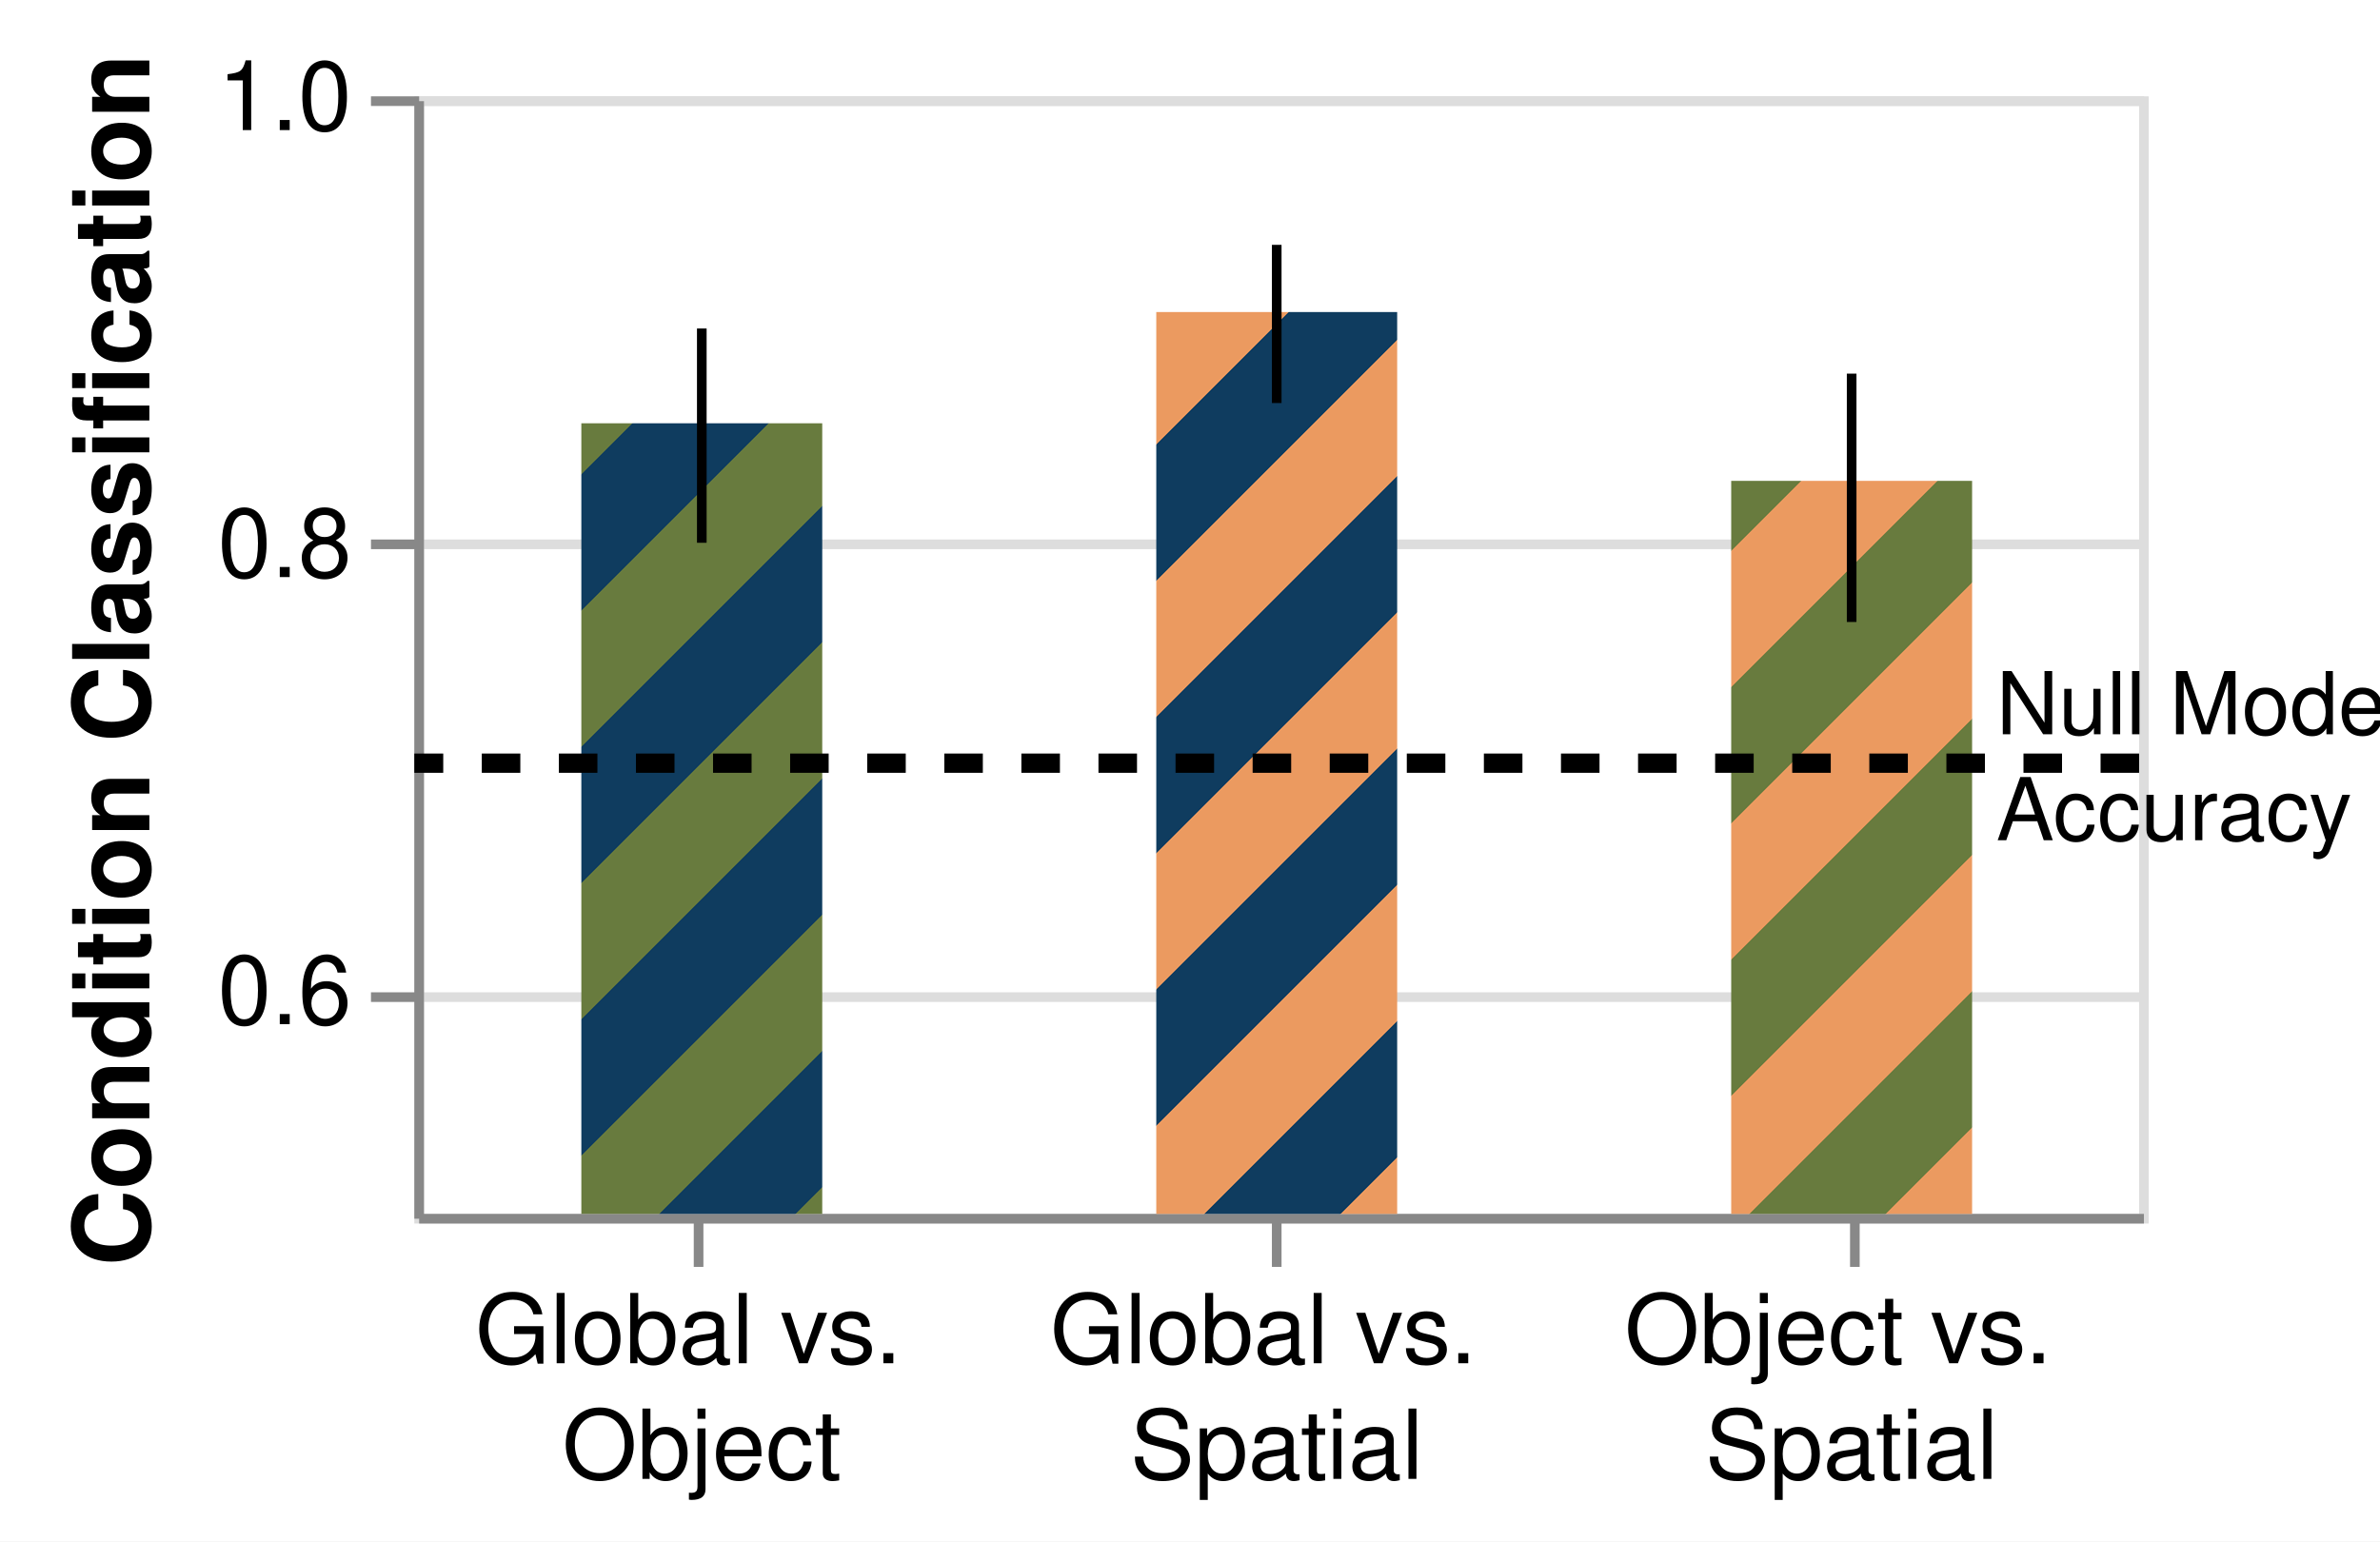
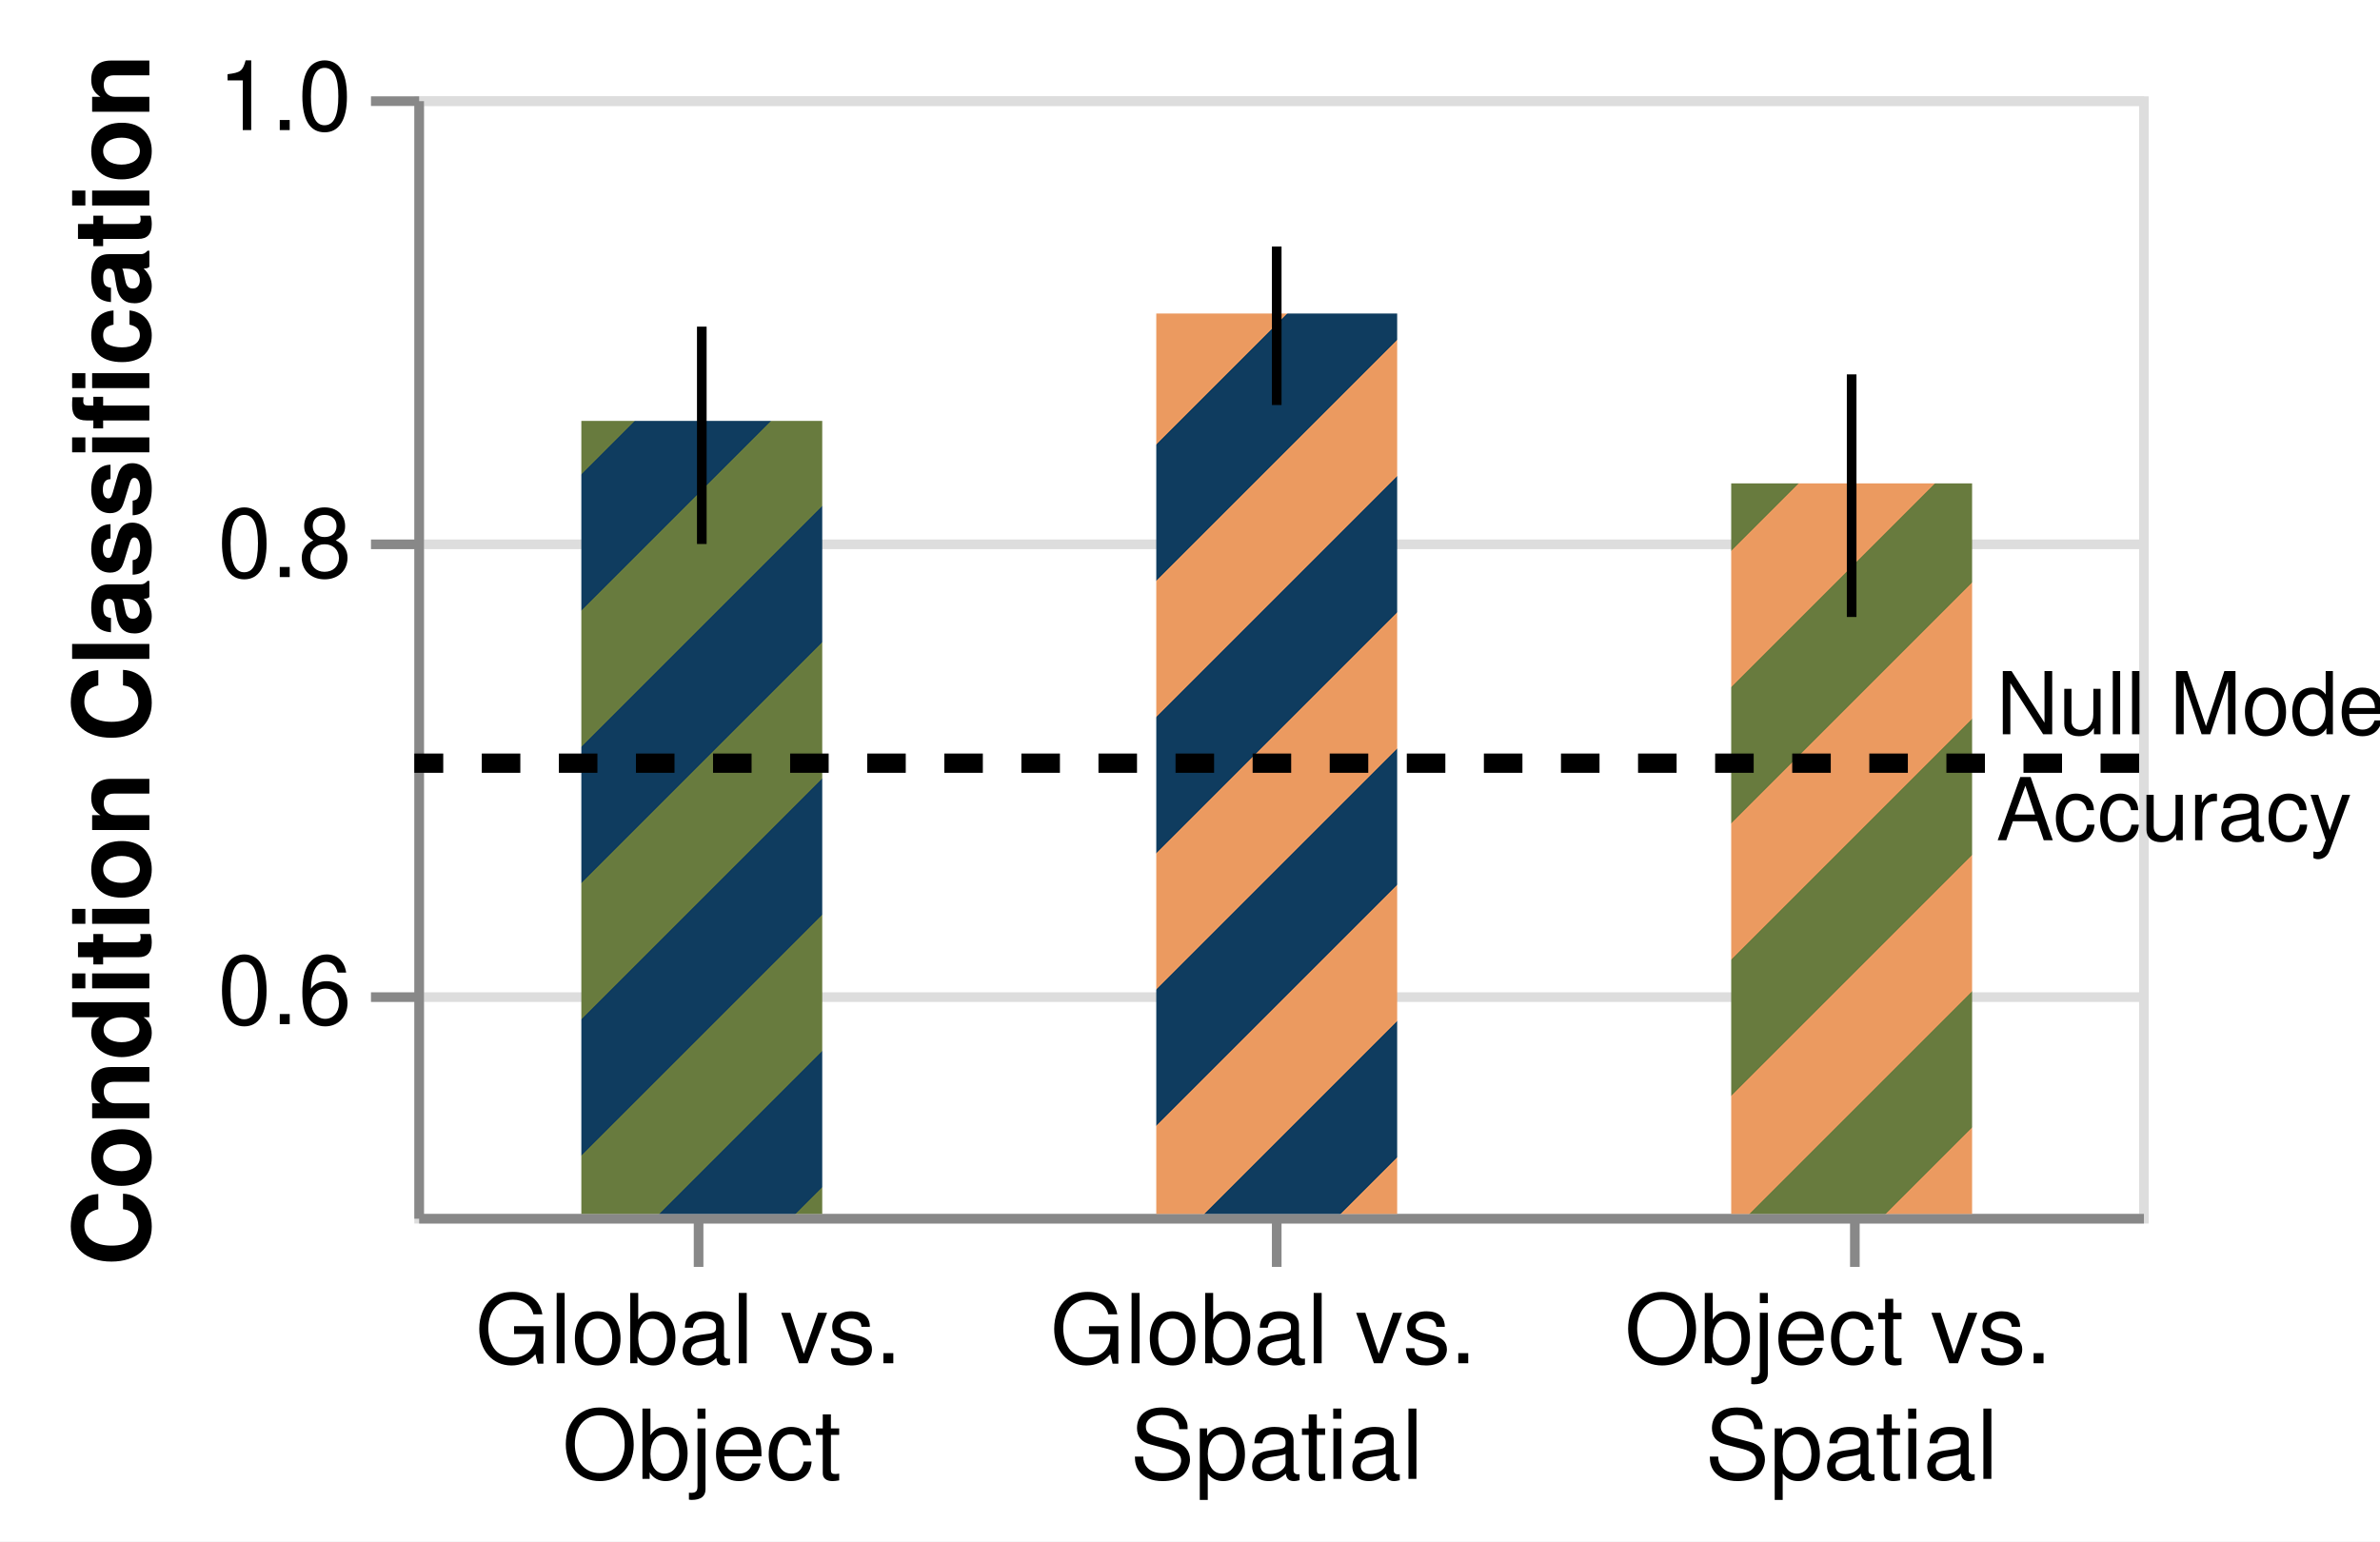
<svg xmlns="http://www.w3.org/2000/svg" class="marks" width="247" height="160" viewBox="0 0 247 160" version="1.1">
  <defs>
    <pattern id="mix1_2" x="0" y="0" width="20" height="20" patternUnits="userSpaceOnUse" patternTransform="rotate(45)">
      <rect x="0" y="0" width="10" height="20" style="stroke:none;         fill:#0F3C5F;" />
      <rect x="10" y="0" width="10" height="20" style="stroke:none;         fill:#687B3E;" />
    </pattern>
    <pattern id="mix1_3" x="0" y="0" width="20" height="20" patternUnits="userSpaceOnUse" patternTransform="rotate(45)">
      <rect x="0" y="0" width="10" height="20" style="stroke:none;         fill:#0F3C5F;" />
      <rect x="10" y="0" width="10" height="20" style="stroke:none;         fill:#EB9A60;" />
    </pattern>
    <pattern id="mix2_3" x="0" y="0" width="20" height="20" patternUnits="userSpaceOnUse" patternTransform="rotate(45)">
      <rect x="0" y="0" width="10" height="20" style="stroke:none;         fill:#687B3E;" />
      <rect x="10" y="0" width="10" height="20" style="stroke:none;         fill:#EB9A60;" />
    </pattern>
  </defs>
  <rect width="247" height="160" fill="white" />
  <g fill="none" stroke-miterlimit="10" transform="translate(43,10)">
    <g class="mark-group role-frame root" role="graphics-object" aria-roledescription="group mark container">
      <g transform="translate(0,0)">
        <path class="background" aria-hidden="true" d="M0.5,0.5h179v116h-179Z" stroke="#ddd" />
        <g>
          <g class="mark-group role-axis" aria-hidden="true">
            <g transform="translate(0.5,0.5)">
              <path class="background" aria-hidden="true" d="M0,0h0v0h0Z" pointer-events="none" />
              <g>
                <g class="mark-rule role-axis-grid" pointer-events="none">
                  <line transform="translate(0,93)" x2="179" y2="0" stroke="#ddd" stroke-width="1" opacity="1" />
                  <line transform="translate(0,46)" x2="179" y2="0" stroke="#ddd" stroke-width="1" opacity="1" />
                  <line transform="translate(0,0)" x2="179" y2="0" stroke="#ddd" stroke-width="1" opacity="1" />
                </g>
              </g>
              <path class="foreground" aria-hidden="true" d="" pointer-events="none" display="none" />
            </g>
          </g>
          <g class="mark-group role-axis" role="graphics-symbol" aria-roledescription="axis" aria-label="X-axis for a discrete scale with 3 values: Global vs.  Object, Global vs.  Spatial, Object vs.  Spatial">
            <g transform="translate(0.5,116.5)">
              <path class="background" aria-hidden="true" d="M0,0h0v0h0Z" pointer-events="none" />
              <g>
                <g class="mark-rule role-axis-tick" pointer-events="none">
                  <line transform="translate(29,0)" x2="0" y2="5" stroke="#888" stroke-width="1" opacity="1" />
                  <line transform="translate(89,0)" x2="0" y2="5" stroke="#888" stroke-width="1" opacity="1" />
                  <line transform="translate(149,0)" x2="0" y2="5" stroke="#888" stroke-width="1" opacity="1" />
                </g>
                <g class="mark-text role-axis-label" pointer-events="none">
                  <text text-anchor="middle" transform="translate(29.33333,15)" font-family="Helvetica" font-size="10px" fill="#000" opacity="1">
                    <tspan>Global vs.</tspan>
                    <tspan x="0" dy="12">Object</tspan>
                  </text>
                  <text text-anchor="middle" transform="translate(89,15)" font-family="Helvetica" font-size="10px" fill="#000" opacity="1">
                    <tspan>Global vs.</tspan>
                    <tspan x="0" dy="12">Spatial</tspan>
                  </text>
                  <text text-anchor="middle" transform="translate(148.6667,15)" font-family="Helvetica" font-size="10px" fill="#000" opacity="1">
                    <tspan>Object vs.</tspan>
                    <tspan x="0" dy="12">Spatial</tspan>
                  </text>
                </g>
                <g class="mark-rule role-axis-domain" pointer-events="none">
                  <line transform="translate(0,0)" x2="179" y2="0" stroke="#888" stroke-width="1" opacity="1" />
                </g>
              </g>
              <path class="foreground" aria-hidden="true" d="" pointer-events="none" display="none" />
            </g>
          </g>
          <g class="mark-group role-axis" role="graphics-symbol" aria-roledescription="axis" aria-label="Y-axis titled 'Condition Classification' for a linear scale with values from 0.5 to 1.0">
            <g transform="translate(0.5,0.5)">
              <path class="background" aria-hidden="true" d="M0,0h0v0h0Z" pointer-events="none" />
              <g>
                <g class="mark-rule role-axis-tick" pointer-events="none">
                  <line transform="translate(0,93)" x2="-5" y2="0" stroke="#888" stroke-width="1" opacity="1" />
                  <line transform="translate(0,46)" x2="-5" y2="0" stroke="#888" stroke-width="1" opacity="1" />
                  <line transform="translate(0,0)" x2="-5" y2="0" stroke="#888" stroke-width="1" opacity="1" />
                </g>
                <g class="mark-text role-axis-label" pointer-events="none">
                  <text text-anchor="end" transform="translate(-7,95.8)" font-family="Helvetica" font-size="10px" fill="#000" opacity="1">0.6</text>
                  <text text-anchor="end" transform="translate(-7,49.4)" font-family="Helvetica" font-size="10px" fill="#000" opacity="1">0.8</text>
                  <text text-anchor="end" transform="translate(-7,3)" font-family="Helvetica" font-size="10px" fill="#000" opacity="1">1.0</text>
                </g>
                <g class="mark-rule role-axis-domain" pointer-events="none">
                  <line transform="translate(0,116)" x2="0" y2="-116" stroke="#888" stroke-width="1" opacity="1" />
                </g>
                <g class="mark-text role-axis-title" pointer-events="none">
                  <text text-anchor="middle" transform="translate(-26,58) rotate(-90) translate(0,-2)" font-family="Helvetica" font-size="11px" font-weight="bold" fill="#000" opacity="1">Condition Classification</text>
                </g>
              </g>
              <path class="foreground" aria-hidden="true" d="" pointer-events="none" display="none" />
            </g>
          </g>
          <g class="mark-rect role-mark layer_0_layer_0_marks" role="graphics-object" aria-roledescription="rect mark container">
-             <path aria-label=": Global vs.  Object; compname: Global vs.  Object; Condition Classification: 0.853723511918" role="graphics-symbol" aria-roledescription="bar" d="M17.333,33.936h25v82.064h-25Z" fill="url(#mix1_2)" />
-             <path aria-label=": Global vs.  Spatial; compname: Global vs.  Spatial; Condition Classification: 0.90349467451" role="graphics-symbol" aria-roledescription="bar" d="M77,22.389h25v93.611h-25Z" fill="url(#mix1_3)" />
-             <path aria-label=": Object vs.  Spatial; compname: Object vs.  Spatial; Condition Classification: 0.827965442097" role="graphics-symbol" aria-roledescription="bar" d="M136.667,39.912h25v76.088h-25Z" fill="url(#mix2_3)" />
+             <path aria-label=": Global vs.  Object; compname: Global vs.  Object; Condition Classification: 0.854793779541" role="graphics-symbol" aria-roledescription="bar" d="M17.333,33.688h25v82.312h-25Z" fill="url(#mix1_2)" />
+             <path aria-label=": Global vs.  Spatial; compname: Global vs.  Spatial; Condition Classification: 0.902835756139" role="graphics-symbol" aria-roledescription="bar" d="M77,22.542h25v93.458h-25Z" fill="url(#mix1_3)" />
+             <path aria-label=": Object vs.  Spatial; compname: Object vs.  Spatial; Condition Classification: 0.826835728084" role="graphics-symbol" aria-roledescription="bar" d="M136.667,40.174h25v75.826h-25Z" fill="url(#mix2_3)" />
          </g>
          <g class="mark-rule role-mark layer_0_layer_1_marks" role="graphics-object" aria-roledescription="rule mark container">
-             <line aria-label=": Global vs.  Object; upper: 0.896132774091; Condition Classification: 0.800263589224" role="graphics-symbol" aria-roledescription="rule mark" transform="translate(29.83333,46.33885)" x2="0" y2="-22.242" stroke="black" />
-             <line aria-label=": Global vs.  Spatial; upper: 0.933558822083; Condition Classification: 0.862786843504" role="graphics-symbol" aria-roledescription="rule mark" transform="translate(89.5,31.83345)" x2="0" y2="-16.419" stroke="black" />
-             <line aria-label=": Object vs.  Spatial; upper: 0.875937747522; Condition Classification: 0.764828866217" role="graphics-symbol" aria-roledescription="rule mark" transform="translate(149.1667,54.5597)" x2="0" y2="-25.777" stroke="black" />
+             <line aria-label=": Global vs.  Object; upper: 0.896964319685; Condition Classification: 0.799719767788" role="graphics-symbol" aria-roledescription="rule mark" transform="translate(29.83333,46.46501)" x2="0" y2="-22.561" stroke="black" />
+             <line aria-label=": Global vs.  Spatial; upper: 0.932815477721; Condition Classification: 0.861898464952" role="graphics-symbol" aria-roledescription="rule mark" transform="translate(89.5,32.03956)" x2="0" y2="-16.453" stroke="black" />
+             <line aria-label=": Object vs.  Spatial; upper: 0.875610089976; Condition Classification: 0.767063068568" role="graphics-symbol" aria-roledescription="rule mark" transform="translate(149.1667,54.04137)" x2="0" y2="-25.183" stroke="black" />
          </g>
          <g class="mark-rule role-mark layer_1_layer_0_marks" role="graphics-symbol" aria-roledescription="rule mark container">
            <line transform="translate(179,69.21555)" x2="-179" y2="0" stroke="black" stroke-width="2" stroke-dasharray="4,4" />
          </g>
          <g class="mark-text role-mark layer_1_layer_1_marks" role="graphics-object" aria-roledescription="text mark container">
            <text text-anchor="start" transform="translate(164.1667,66.21555)" font-family="Helvetica" font-size="9px" fill="black">
              <tspan>Null Model</tspan>
              <tspan x="0" dy="11">Accuracy</tspan>
            </text>
          </g>
        </g>
        <path class="foreground" aria-hidden="true" d="" display="none" />
      </g>
    </g>
  </g>
</svg>
